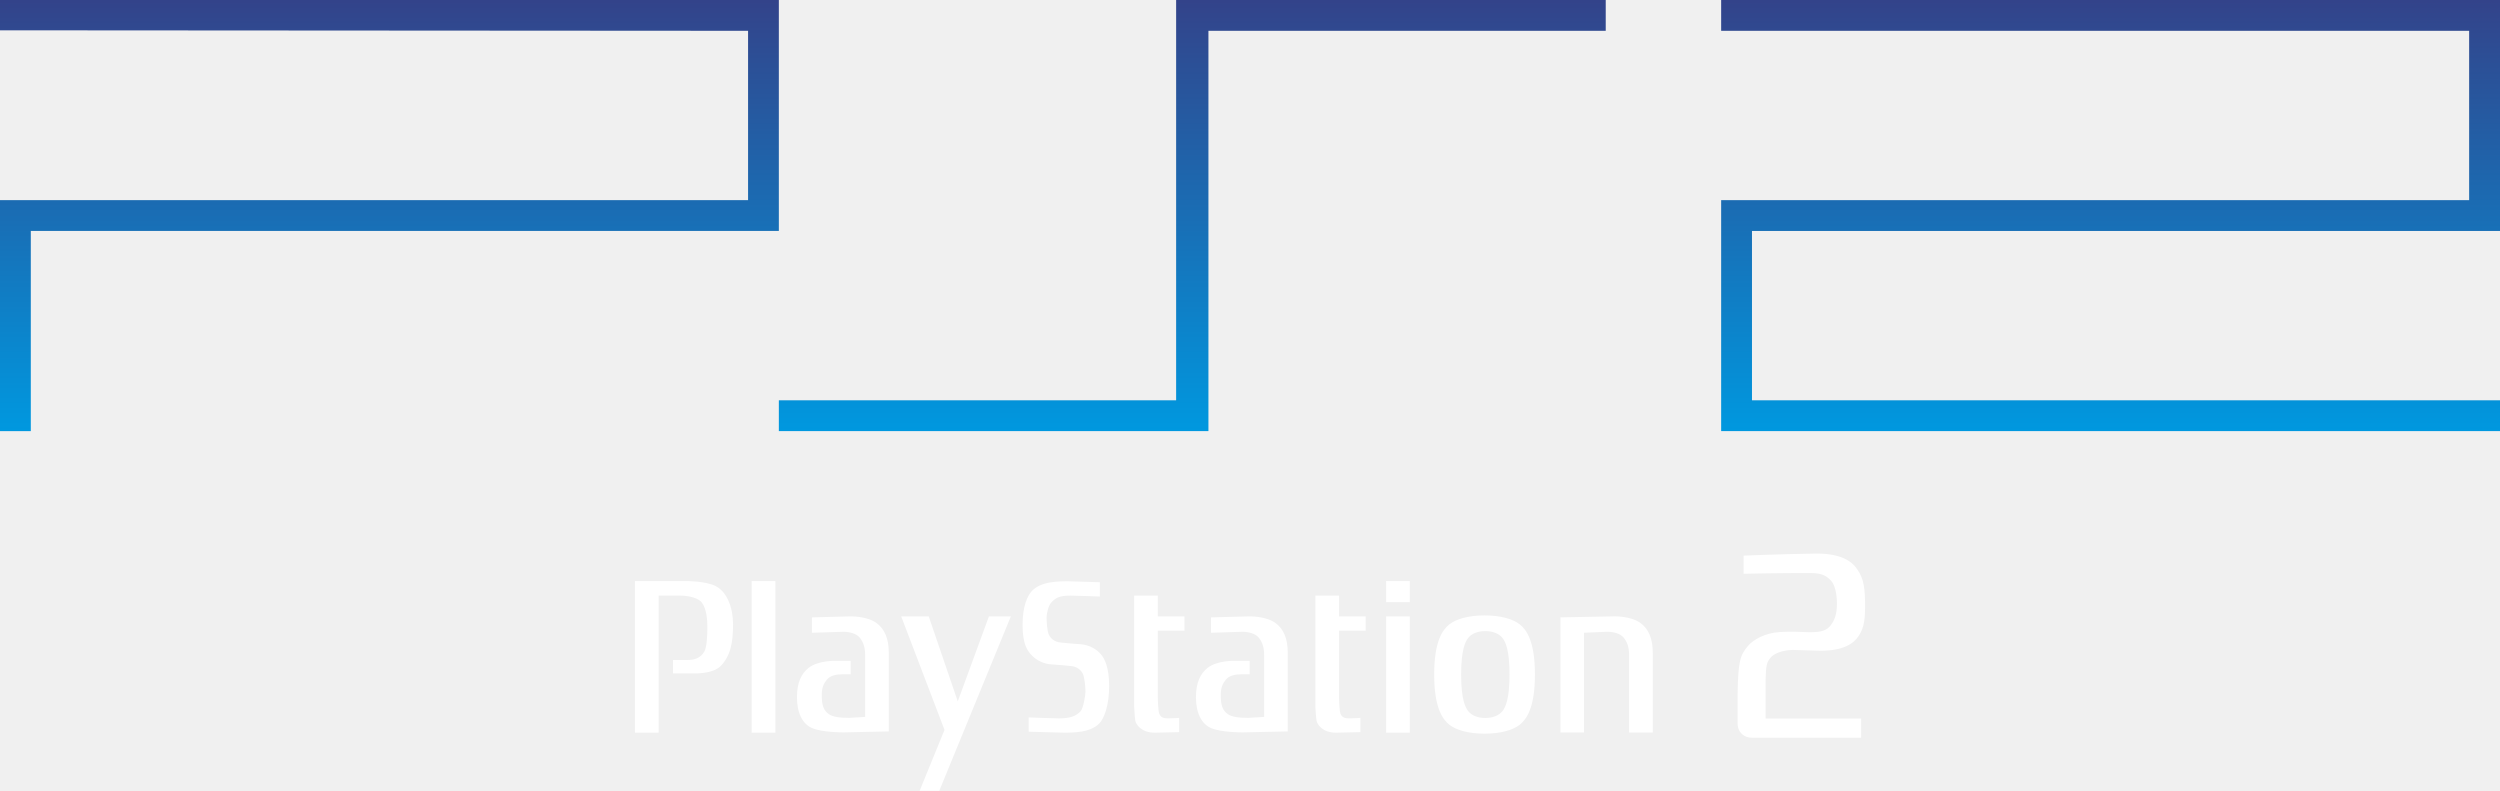
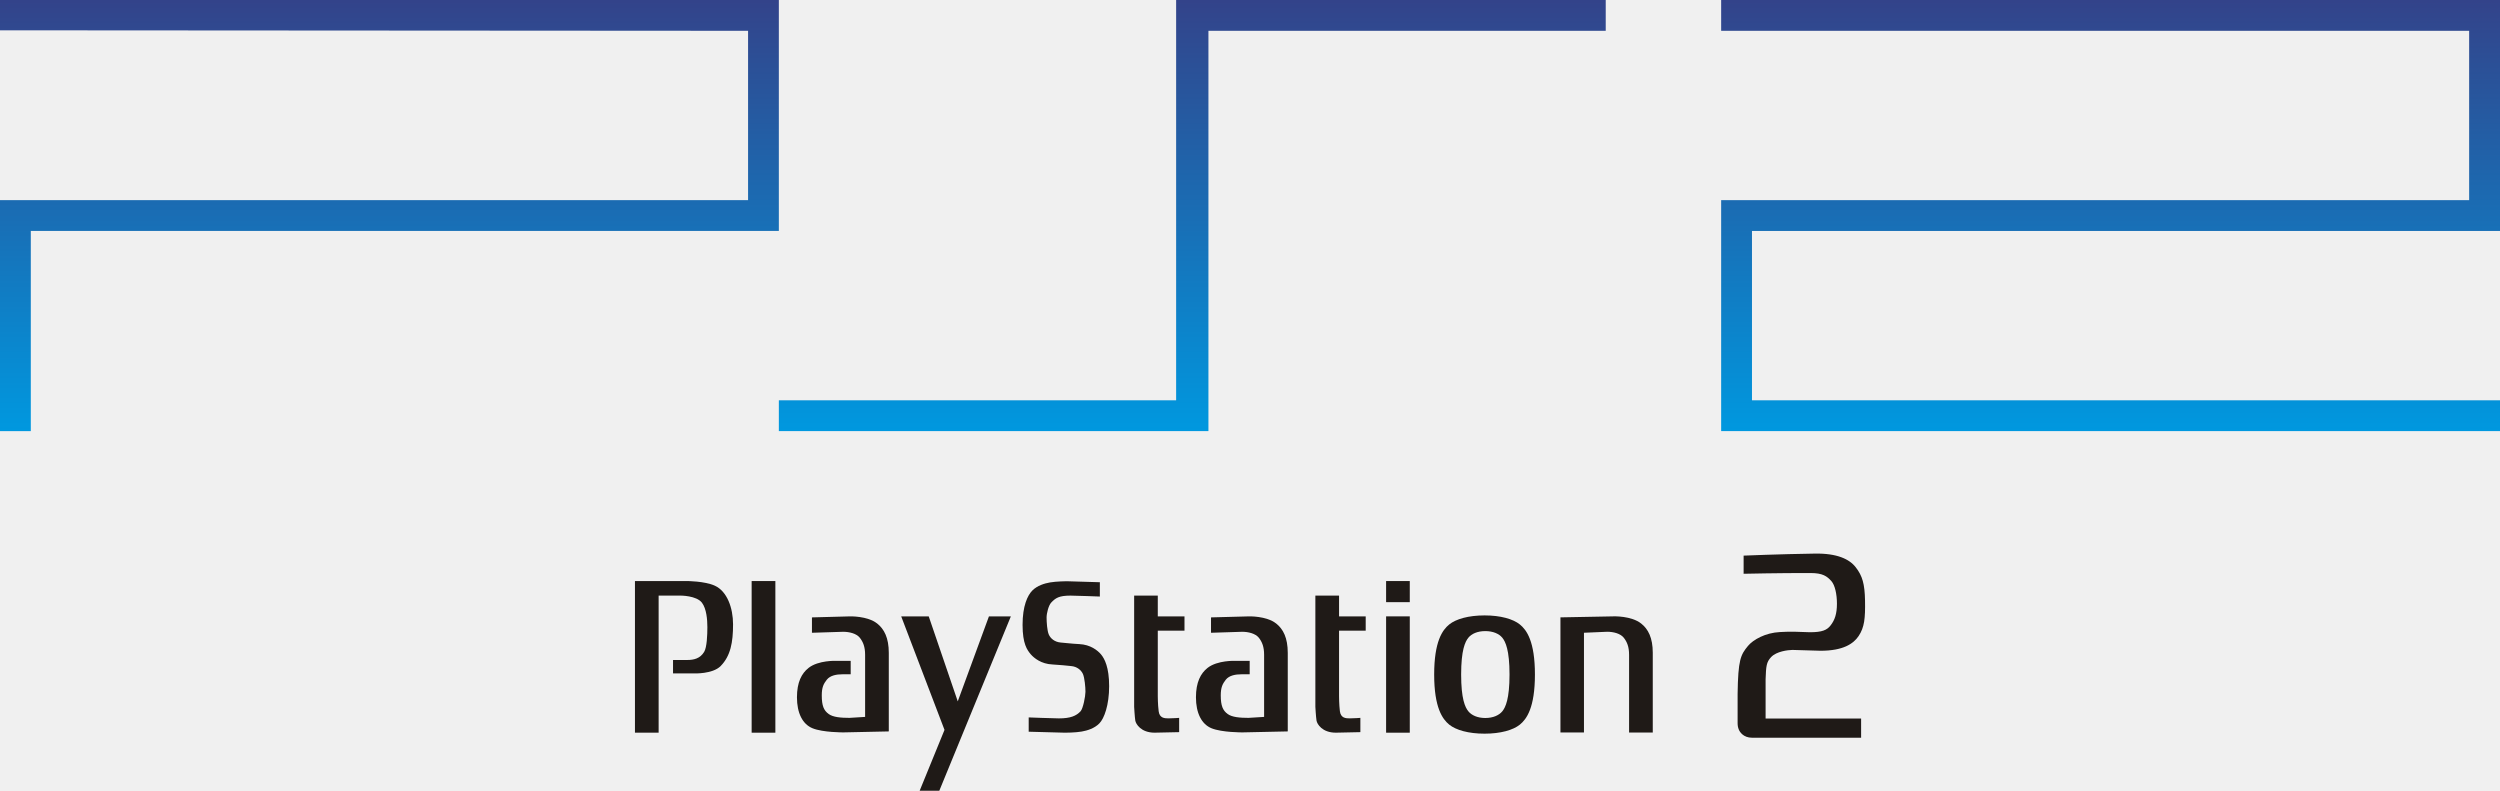
- <svg xmlns="http://www.w3.org/2000/svg" width="566.926" height="179.318">
-   <linearGradient id="a" gradientUnits="userSpaceOnUse" x1="478.707" y1="416.162" x2="478.707" y2="513.925" gradientTransform="translate(-.09 -416.162)">
-     <stop offset="0" stop-color="#33438a" />
-     <stop offset="1" stop-color="#0098df" />
-   </linearGradient>
-   <path fill="url(#a)" d="M559.93 6.986v38.401H390.307v52.375h176.619v-6.985H397.297V52.375h169.629V0H390.307v6.986z" />
-   <linearGradient id="b" gradientUnits="userSpaceOnUse" x1="270.465" y1="416.162" x2="270.465" y2="513.925" gradientTransform="translate(-.09 -416.162)">
-     <stop offset="0" stop-color="#33438a" />
-     <stop offset="1" stop-color="#0098df" />
-   </linearGradient>
-   <path fill="url(#b)" d="M364.131 0v6.986h-90.093v90.776H176.62v-6.985h90.093V0z" />
-   <linearGradient id="c" gradientUnits="userSpaceOnUse" x1="88.399" y1="416.162" x2="88.399" y2="513.925" gradientTransform="translate(-.09 -416.162)">
-     <stop offset="0" stop-color="#33438a" />
-     <stop offset="1" stop-color="#0098df" />
-   </linearGradient>
-   <path fill="url(#c)" d="M6.986 97.762V52.375H176.62V0H0v6.873l169.639.113v38.401H0v52.375z" />
-   <path fill="#fff" d="M143.989 131.765v34.387h5.37v-31.087h4.972s3.604-.015 4.842 1.604c1.046 1.375 1.238 3.858 1.238 5.541 0 1.803-.11 4.575-.717 5.594-.915 1.551-2.41 1.859-3.791 1.859h-3.28v3.048h4.712s4.255.188 6.09-1.676c2.243-2.29 2.81-5.348 2.81-9.446 0-3.736-1.35-7.494-4.116-8.763-2.288-1.063-6.414-1.063-6.414-1.063l-11.716.002zM170.451 166.152h5.38v-34.387h-5.38zM204.365 139.775l9.821 25.743-5.636 13.8h4.455l16.228-39.543h-4.971l-7.071 19.274-6.583-19.274zM233.277 165.93v-3.242s5.674.221 6.853.221c2.623 0 3.927-.563 4.909-1.609.583-.627 1.111-3.439 1.111-4.433 0-1.008-.187-3.164-.579-4.039-.404-.868-1.316-1.675-2.692-1.786-.973-.09-2.494-.277-4.253-.364a6.89 6.89 0 0 1-4.91-2.336c-.776-.938-1.827-2.321-1.827-6.629 0-4.286 1.11-6.683 2.219-7.805 1.118-1.121 2.753-1.612 3.999-1.829 1.432-.254 3.791-.271 3.791-.271l7.516.225v3.245s-5.484-.211-6.661-.211c-2.623 0-3.408.552-4.39 1.604-.574.634-1.027 2.363-1.027 3.368 0 .988.117 3 .506 3.868.392.875 1.312 1.676 2.679 1.799.975.073 2.495.271 4.256.357 2.49.124 4.124 1.407 4.908 2.344.784.935 1.836 2.898 1.836 7.187s-1.118 7.354-2.229 8.458c-1.11 1.133-2.74 1.626-3.99 1.841-1.44.261-3.798.261-3.798.261l-8.227-.224zM262.552 135.065h-5.361v25.23s.129 2.3.257 3.104c.135.813 1.315 2.75 4.388 2.75l5.561-.12v-3.237s-1.514.113-2.418.113c-.921 0-2.041-.067-2.229-1.629-.199-1.543-.199-3.408-.199-3.408v-14.857h6.056v-3.236h-6.056l.001-4.71zM314.328 166.152h5.368v-26.377h-5.368zM314.328 136.551h5.368v-4.786h-5.368zM336.653 139.557c3.65 0 6.482.821 8.005 2.052 1.535 1.236 3.418 3.829 3.418 11.353 0 7.524-1.883 10.114-3.418 11.363-1.522 1.229-4.354 2.049-8.005 2.049-3.658 0-6.482-.82-8.01-2.049-1.527-1.249-3.414-3.839-3.414-11.363 0-7.521 1.887-10.114 3.414-11.353 1.527-1.229 4.352-2.052 8.01-2.052zm-3.672 5.058c-.741.905-1.637 2.824-1.637 8.346 0 5.538.896 7.44 1.637 8.345.729.901 2.083 1.515 3.838 1.515 1.764 0 3.111-.611 3.859-1.515.733-.902 1.636-2.807 1.636-8.345 0-5.521-.901-7.438-1.636-8.346-.748-.901-2.097-1.501-3.859-1.501-1.755 0-3.11.6-3.838 1.501zM359.197 143.49l5.255-.225c1.385 0 2.997.373 3.778 1.361.737.941 1.198 2.056 1.198 3.858v17.626h5.371v-18.065c0-3.419-1.049-5.396-2.627-6.644-2.254-1.789-6.279-1.629-6.279-1.629l-12.03.229v26.106h5.334V143.49zM303.66 135.065h-5.374v25.23s.127 2.3.26 3.104c.131.813 1.303 2.75 4.381 2.75l5.566-.12v-3.237s-1.509.113-2.424.113c-.907 0-2.029-.067-2.223-1.629-.188-1.543-.188-3.408-.188-3.408v-14.857h6.042v-3.236h-6.041v-4.71h.001zM196.182 148.487c0-1.803-.46-2.917-1.194-3.858-.787-.988-2.407-1.359-3.784-1.359l-7.079.223v-3.486l8.522-.229s4.03-.16 6.284 1.629c1.565 1.245 2.621 3.225 2.621 6.644v17.813l-10.288.221s-4.662.023-7.001-.935c-2.29-.93-3.537-3.485-3.537-7.021 0-3.415 1.052-5.411 2.622-6.659 2.255-1.783 6.275-1.61 6.275-1.61h3.288v3.048h-1.844c-1.375 0-2.795.253-3.577 1.236-.744.944-1.136 1.749-1.136 3.55 0 2.362.46 3.422 1.572 4.227.981.714 2.741.87 4.71.87l3.546-.22v-14.084zM286.663 148.487c0-1.803-.453-2.917-1.188-3.858-.793-.988-2.409-1.359-3.782-1.359l-7.072.223v-3.486l8.505-.229s4.032-.16 6.285 1.629c1.571 1.245 2.614 3.225 2.614 6.644v17.813l-10.272.221s-4.664.023-7.013-.935c-2.28-.93-3.534-3.485-3.534-7.021 0-3.415 1.058-5.411 2.619-6.659 2.257-1.783 6.288-1.61 6.288-1.61h3.278v3.048h-1.843c-1.367 0-2.801.253-3.58 1.236-.734.944-1.135 1.749-1.135 3.55 0 2.362.471 3.422 1.572 4.227.981.714 2.749.87 4.713.87l3.545-.22v-14.084zM422.934 136.211c.068 3.962-.125 6.048-1.457 8.031-1.174 1.742-3.498 3.331-8.635 3.331l-6.373-.189c-1.008.019-3.607.313-4.84 1.632-1.055 1.14-1.138 1.993-1.244 5.026v8.896h21.66v4.357h-23.678l-1.138-.007c-1.609 0-3.191-1.092-3.191-3.277v-6.636c.113-7.752.667-8.863 2.351-10.897 1.168-1.405 3.912-2.979 7.24-3.146.656-.029 1.885-.113 3.614-.066 1.259.056 2.519.092 3.071.102 2.951.03 4.025-.514 4.833-1.571.921-1.188 1.416-2.595 1.416-4.896 0-2.156-.44-4.188-1.263-5.131-.994-1.093-1.948-1.822-4.717-1.822-7.007-.019-15.182.167-15.182.167v-4.116s7.99-.34 16.139-.46c5.074-.087 7.872 1.262 9.295 3.118 1.503 1.932 2.032 3.761 2.099 7.554z" />
+ <svg xmlns="http://www.w3.org/2000/svg" version="1.1" id="Ebene_2" x="0px" y="0px" width="566.926px" height="179.318px" viewBox="0 0 566.926 179.318" enable-background="new 0 0 566.926 179.318" xml:space="preserve">
+   <g>
+     <linearGradient id="SVGID_1_" gradientUnits="userSpaceOnUse" x1="478.707" y1="416.162" x2="478.707" y2="513.925" gradientTransform="matrix(1 0 0 1 -0.0898 -416.1621)">
+       <stop offset="0" style="stop-color:#33438A" />
+       <stop offset="1" style="stop-color:#0098DF" />
+     </linearGradient>
+     <polygon fill="url(#SVGID_1_)" points="559.93,6.986 559.93,45.387 390.307,45.387 390.307,97.762 566.926,97.762 566.926,90.777    397.297,90.777 397.297,52.375 566.926,52.375 566.926,0 390.307,0 390.307,6.986  " />
+     <linearGradient id="SVGID_2_" gradientUnits="userSpaceOnUse" x1="270.465" y1="416.162" x2="270.465" y2="513.925" gradientTransform="matrix(1 0 0 1 -0.0898 -416.1621)">
+       <stop offset="0" style="stop-color:#33438A" />
+       <stop offset="1" style="stop-color:#0098DF" />
+     </linearGradient>
+     <polygon fill="url(#SVGID_2_)" points="364.131,0 364.131,6.986 274.038,6.986 274.038,97.762 176.62,97.762 176.62,90.777    266.713,90.777 266.713,0  " />
+     <linearGradient id="SVGID_3_" gradientUnits="userSpaceOnUse" x1="88.399" y1="416.162" x2="88.399" y2="513.925" gradientTransform="matrix(1 0 0 1 -0.0898 -416.1621)">
+       <stop offset="0" style="stop-color:#33438A" />
+       <stop offset="1" style="stop-color:#0098DF" />
+     </linearGradient>
+     <polygon fill="url(#SVGID_3_)" points="6.986,97.762 6.986,52.375 176.62,52.375 176.62,0 0,0 0,6.873 169.639,6.986    169.639,45.387 0,45.387 0,97.762  " />
+     <path id="path788" fill="#1F1A17" d="M143.989,131.765v34.387h5.37v-31.087h4.972c0,0,3.604-0.015,4.842,1.604   c1.046,1.375,1.238,3.858,1.238,5.541c0,1.803-0.11,4.575-0.717,5.594c-0.915,1.551-2.41,1.859-3.791,1.859h-3.28v3.048h4.712   c0,0,4.255,0.188,6.09-1.676c2.243-2.29,2.81-5.348,2.81-9.446c0-3.736-1.35-7.494-4.116-8.763   c-2.288-1.063-6.414-1.063-6.414-1.063L143.989,131.765L143.989,131.765z" />
+     <polygon id="polygon790" fill="#1F1A17" points="170.451,166.152 175.831,166.152 175.831,131.765 170.451,131.765  " />
+     <polygon id="polygon792" fill="#1F1A17" points="204.365,139.775 214.186,165.518 208.55,179.318 213.005,179.318 229.233,139.775    224.262,139.775 217.191,159.049 210.608,139.775  " />
+     <path id="path794" fill="#1F1A17" d="M233.277,165.93v-3.242c0,0,5.674,0.221,6.853,0.221c2.623,0,3.927-0.563,4.909-1.609   c0.583-0.627,1.111-3.439,1.111-4.433c0-1.008-0.187-3.164-0.579-4.039c-0.404-0.868-1.316-1.675-2.692-1.786   c-0.973-0.09-2.494-0.277-4.253-0.364c-2.478-0.113-4.115-1.414-4.91-2.336c-0.776-0.938-1.827-2.321-1.827-6.629   c0-4.286,1.11-6.683,2.219-7.805c1.118-1.121,2.753-1.612,3.999-1.829c1.432-0.254,3.791-0.271,3.791-0.271l7.516,0.225v3.245   c0,0-5.484-0.211-6.661-0.211c-2.623,0-3.408,0.552-4.39,1.604c-0.574,0.634-1.027,2.363-1.027,3.368c0,0.988,0.117,3,0.506,3.868   c0.392,0.875,1.312,1.676,2.679,1.799c0.975,0.073,2.495,0.271,4.256,0.357c2.49,0.124,4.124,1.407,4.908,2.344   c0.784,0.935,1.836,2.898,1.836,7.187s-1.118,7.354-2.229,8.458c-1.11,1.133-2.74,1.626-3.99,1.841   c-1.44,0.261-3.798,0.261-3.798,0.261L233.277,165.93L233.277,165.93z" />
+     <path id="path796" fill="#1F1A17" d="M262.552,135.065h-5.361v25.23c0,0,0.129,2.3,0.257,3.104c0.135,0.813,1.315,2.75,4.388,2.75   l5.561-0.12v-3.237c0,0-1.514,0.113-2.418,0.113c-0.921,0-2.041-0.067-2.229-1.629c-0.199-1.543-0.199-3.408-0.199-3.408v-14.857   h6.056v-3.236h-6.056L262.552,135.065L262.552,135.065z" />
+     <polygon id="polygon798" fill="#1F1A17" points="314.328,166.152 319.696,166.152 319.696,139.775 314.328,139.775  " />
+     <polygon id="polygon800" fill="#1F1A17" points="314.328,136.551 319.696,136.551 319.696,131.765 314.328,131.765  " />
+     <path id="path802" fill="#1F1A17" d="M336.653,139.557c3.65,0,6.482,0.821,8.005,2.052c1.535,1.236,3.418,3.829,3.418,11.353   c0,7.524-1.883,10.114-3.418,11.363c-1.522,1.229-4.354,2.049-8.005,2.049c-3.658,0-6.482-0.82-8.01-2.049   c-1.527-1.249-3.414-3.839-3.414-11.363c0-7.521,1.887-10.114,3.414-11.353C330.17,140.38,332.995,139.557,336.653,139.557z    M332.981,144.615c-0.741,0.905-1.637,2.824-1.637,8.346c0,5.538,0.896,7.44,1.637,8.345c0.729,0.901,2.083,1.515,3.838,1.515   c1.764,0,3.111-0.611,3.859-1.515c0.733-0.902,1.636-2.807,1.636-8.345c0-5.521-0.901-7.438-1.636-8.346   c-0.748-0.901-2.097-1.501-3.859-1.501C335.064,143.114,333.709,143.714,332.981,144.615z" />
+     <path id="path804" fill="#1F1A17" d="M359.197,143.49l5.255-0.225c1.385,0,2.997,0.373,3.778,1.361   c0.737,0.941,1.198,2.056,1.198,3.858v17.626h5.371v-18.065c0-3.419-1.049-5.396-2.627-6.644c-2.254-1.789-6.279-1.629-6.279-1.629   l-12.03,0.229v26.106h5.334V143.49L359.197,143.49z" />
+     <path id="path806" fill="#1F1A17" d="M303.66,135.065h-5.374v25.23c0,0,0.127,2.3,0.26,3.104c0.131,0.813,1.303,2.75,4.381,2.75   l5.566-0.12v-3.237c0,0-1.509,0.113-2.424,0.113c-0.907,0-2.029-0.067-2.223-1.629c-0.188-1.543-0.188-3.408-0.188-3.408v-14.857   h6.042v-3.236h-6.041V135.065L303.66,135.065z" />
+     <path id="path808" fill="#1F1A17" d="M196.182,148.487c0-1.803-0.46-2.917-1.194-3.858c-0.787-0.988-2.407-1.359-3.784-1.359   l-7.079,0.223v-3.486l8.522-0.229c0,0,4.03-0.16,6.284,1.629c1.565,1.245,2.621,3.225,2.621,6.644v17.813l-10.288,0.221   c0,0-4.662,0.023-7.001-0.935c-2.29-0.93-3.537-3.485-3.537-7.021c0-3.415,1.052-5.411,2.622-6.659   c2.255-1.783,6.275-1.61,6.275-1.61h3.288v3.048h-1.844c-1.375,0-2.795,0.253-3.577,1.236c-0.744,0.944-1.136,1.749-1.136,3.55   c0,2.362,0.46,3.422,1.572,4.227c0.981,0.714,2.741,0.87,4.71,0.87l3.546-0.22V148.487L196.182,148.487z" />
+     <path id="path810" fill="#1F1A17" d="M286.663,148.487c0-1.803-0.453-2.917-1.188-3.858c-0.793-0.988-2.409-1.359-3.782-1.359   l-7.072,0.223v-3.486l8.505-0.229c0,0,4.032-0.16,6.285,1.629c1.571,1.245,2.614,3.225,2.614,6.644v17.813l-10.272,0.221   c0,0-4.664,0.023-7.013-0.935c-2.28-0.93-3.534-3.485-3.534-7.021c0-3.415,1.058-5.411,2.619-6.659   c2.257-1.783,6.288-1.61,6.288-1.61h3.278v3.048h-1.843c-1.367,0-2.801,0.253-3.58,1.236c-0.734,0.944-1.135,1.749-1.135,3.55   c0,2.362,0.471,3.422,1.572,4.227c0.981,0.714,2.749,0.87,4.713,0.87l3.545-0.22V148.487L286.663,148.487z" />
+     <path id="path816" fill="#1F1A17" d="M422.934,136.211c0.068,3.962-0.125,6.048-1.457,8.031c-1.174,1.742-3.498,3.331-8.635,3.331   l-6.373-0.189c-1.008,0.019-3.607,0.313-4.84,1.632c-1.055,1.14-1.138,1.993-1.244,5.026v8.896h21.66v4.357h-23.678l-1.138-0.007   c-1.609,0-3.191-1.092-3.191-3.277v-6.636c0.113-7.752,0.667-8.863,2.351-10.897c1.168-1.405,3.912-2.979,7.24-3.146   c0.656-0.029,1.885-0.113,3.614-0.066c1.259,0.056,2.519,0.092,3.071,0.102c2.951,0.03,4.025-0.514,4.833-1.571   c0.921-1.188,1.416-2.595,1.416-4.896c0-2.156-0.44-4.188-1.263-5.131c-0.994-1.093-1.948-1.822-4.717-1.822   c-7.007-0.019-15.182,0.167-15.182,0.167v-4.116c0,0,7.99-0.34,16.139-0.46c5.074-0.087,7.872,1.262,9.295,3.118   C422.338,130.589,422.867,132.418,422.934,136.211L422.934,136.211z" />
+   </g>
</svg>
